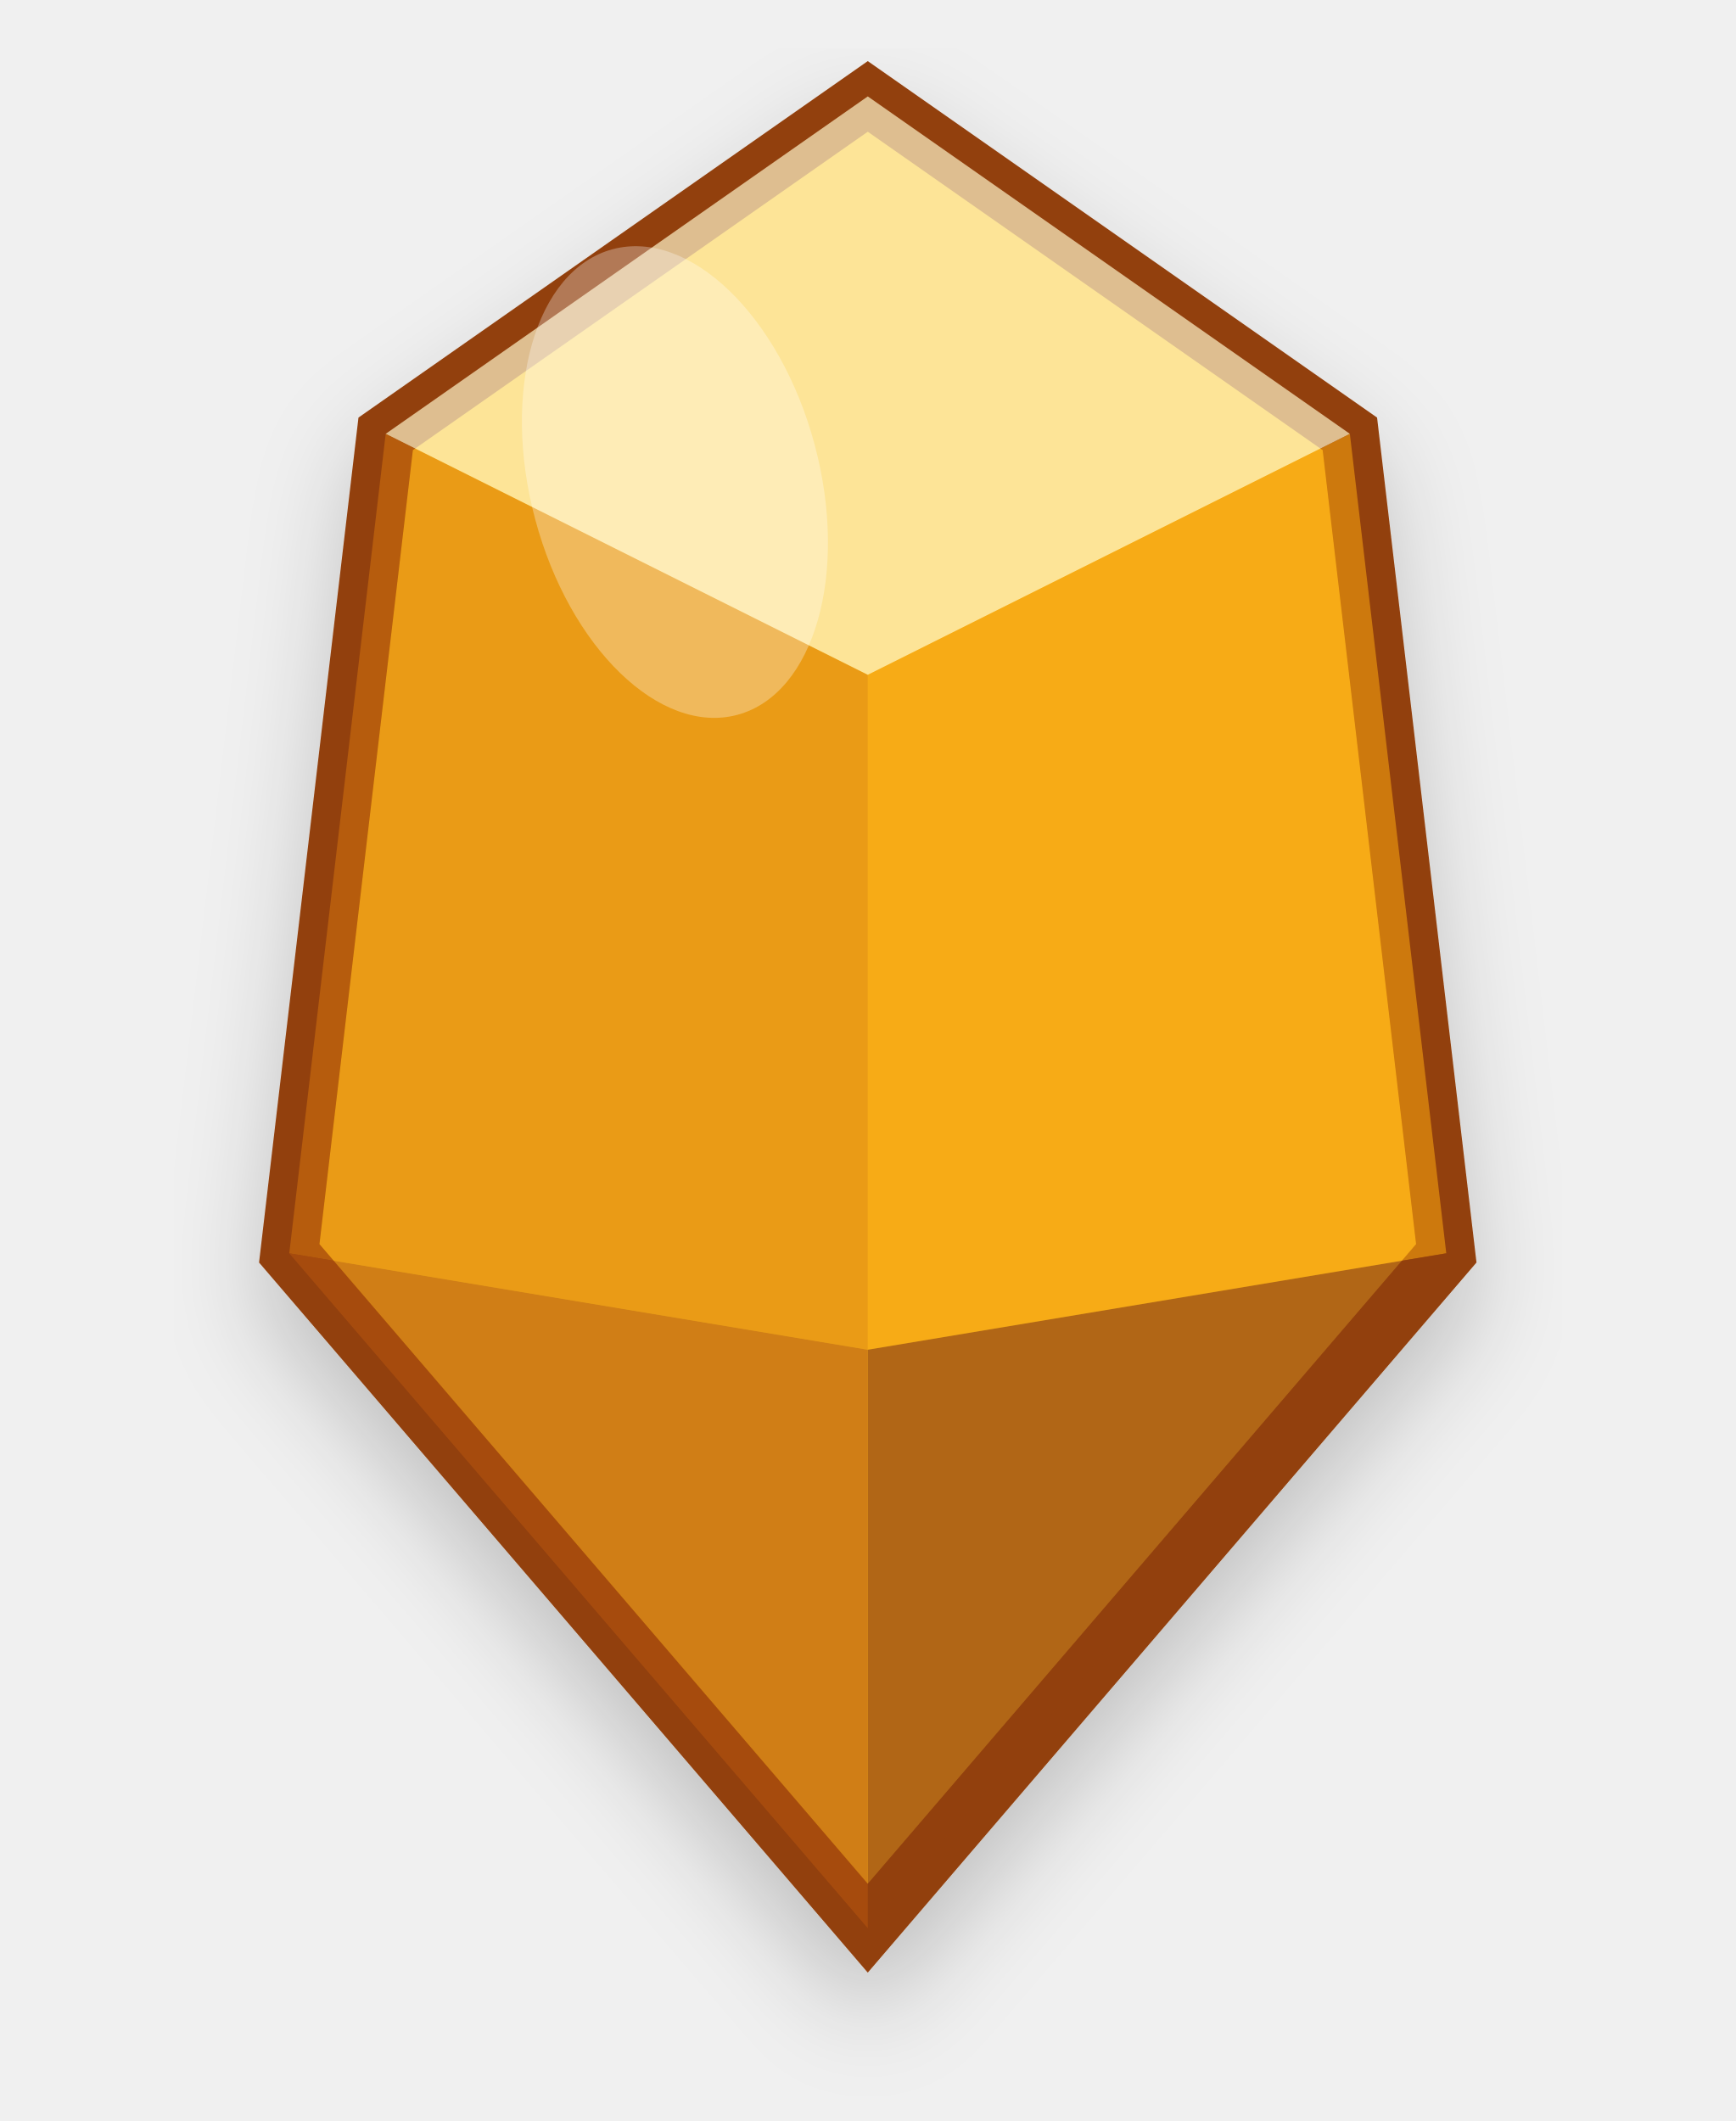
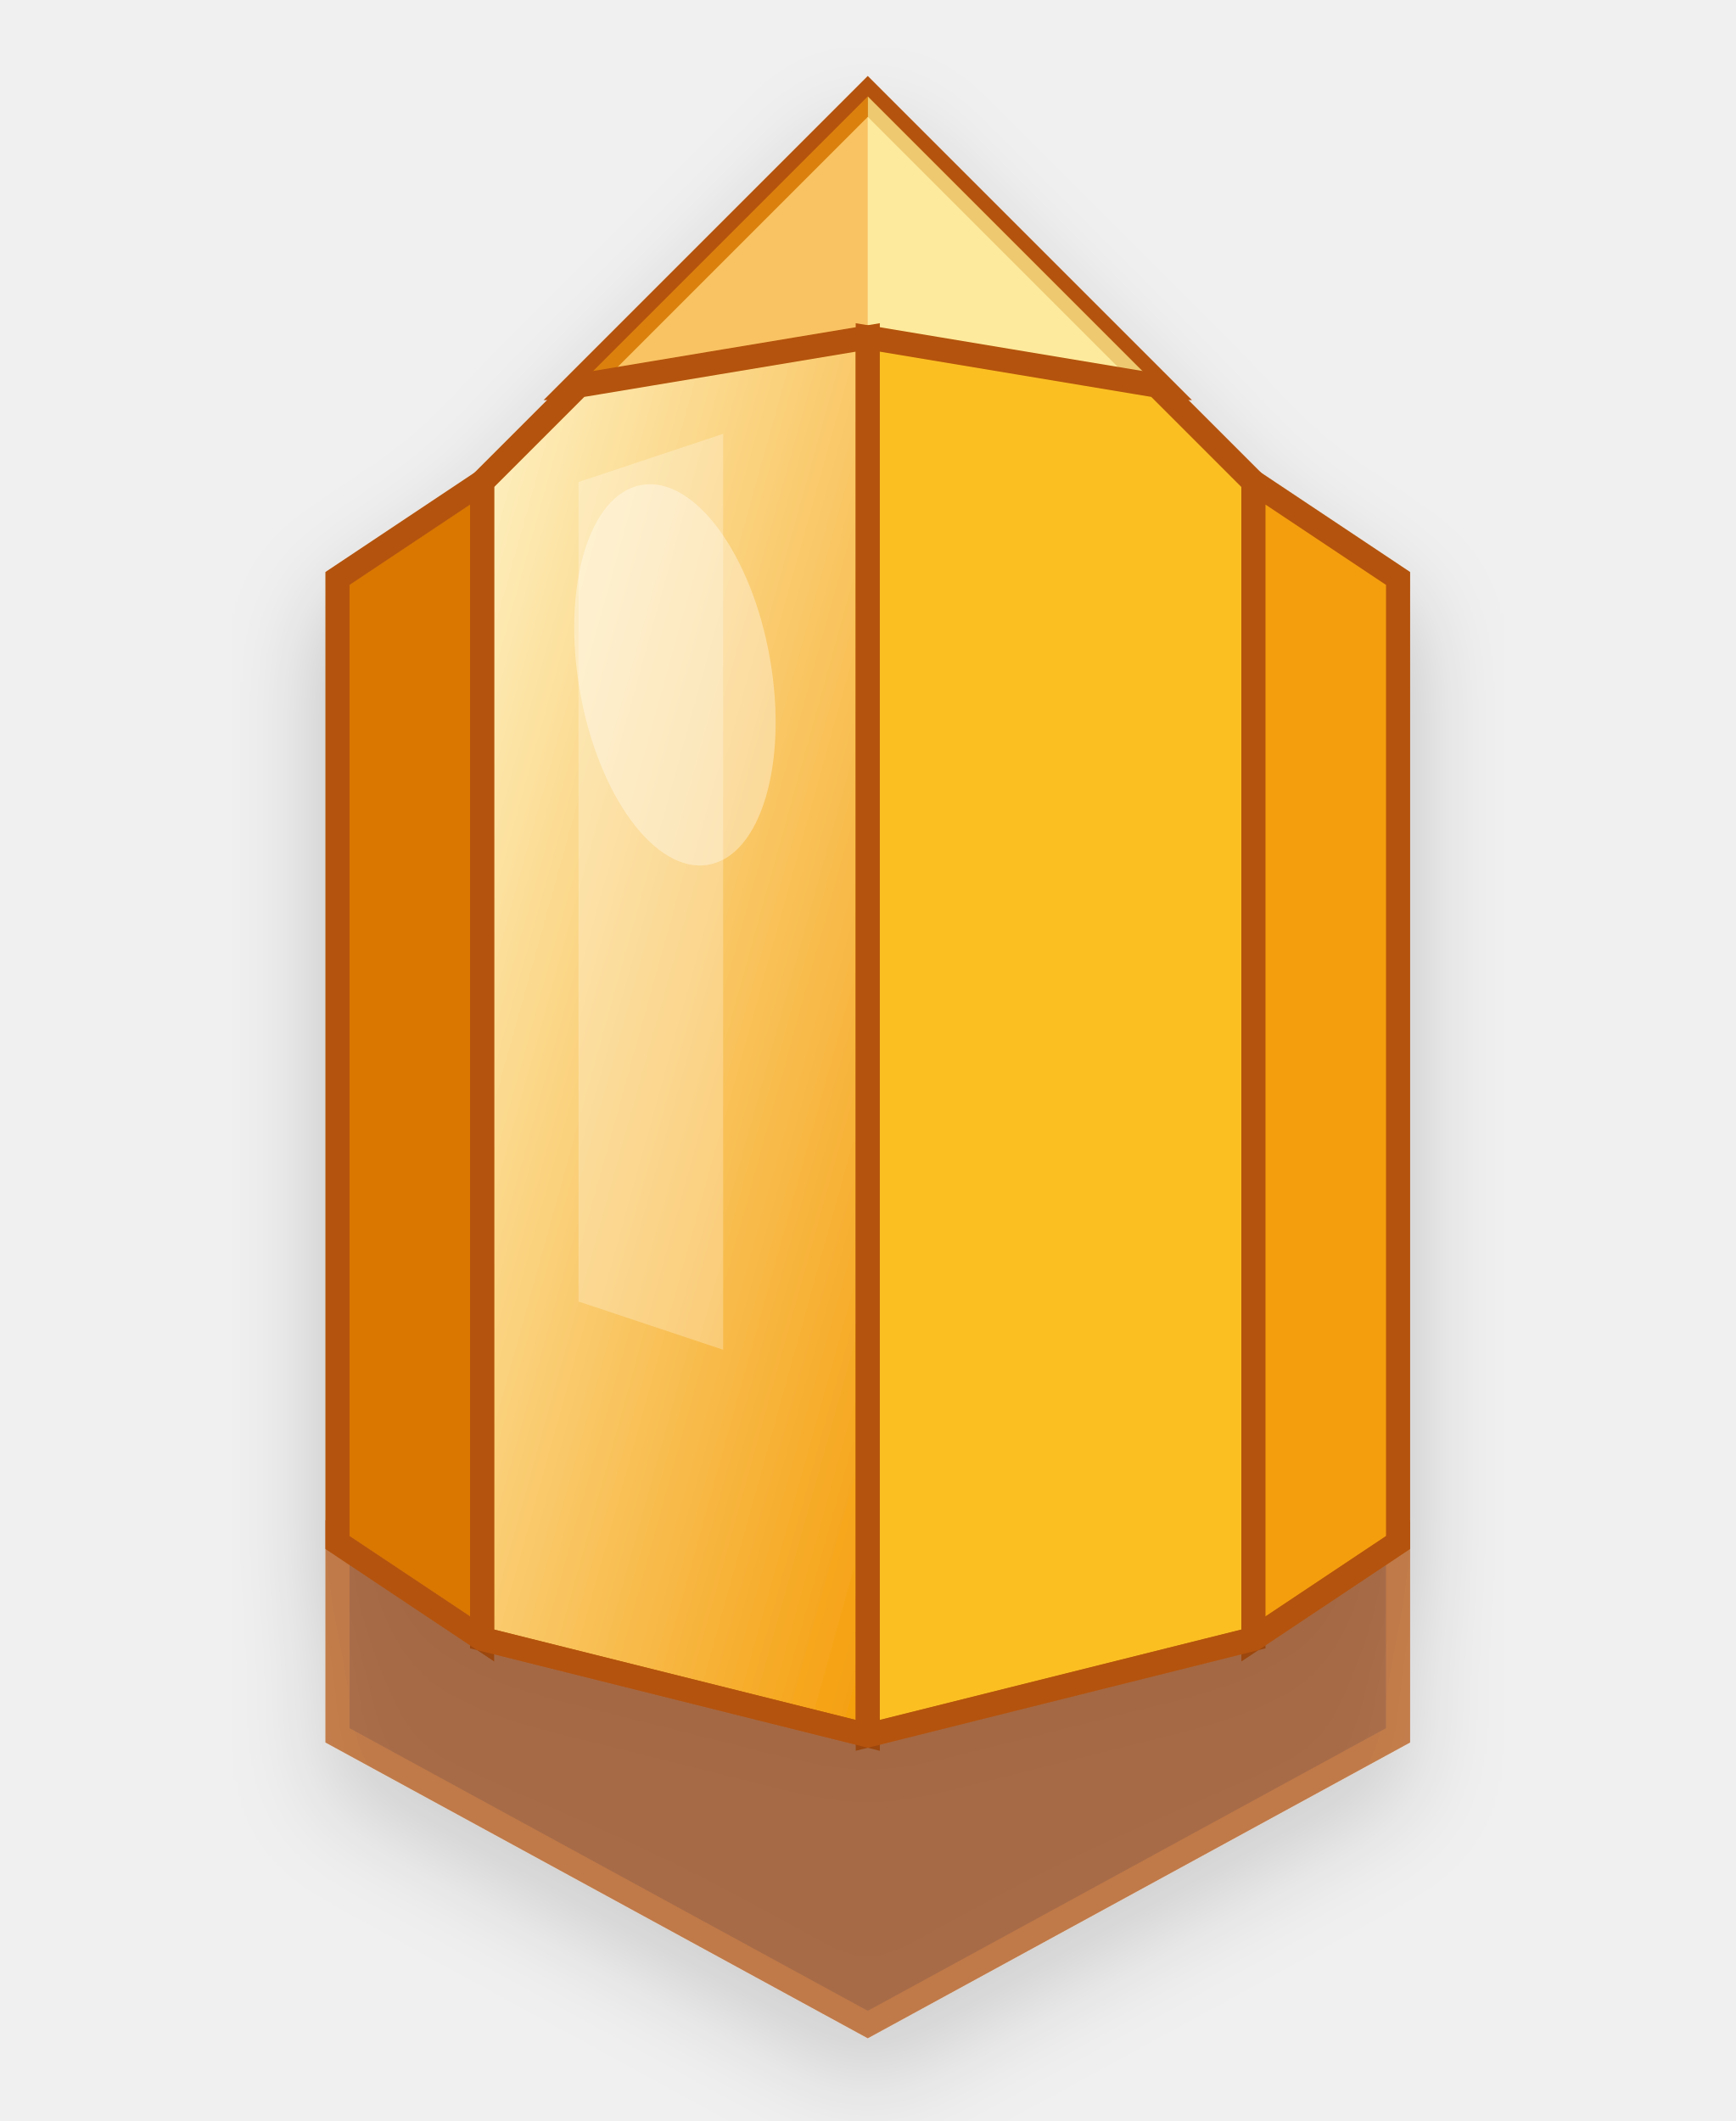
<svg xmlns="http://www.w3.org/2000/svg" viewBox="0 0 36 44" width="36" height="44">
  <defs>
    <filter id="shadow">
      <feDropShadow dx="0" dy="1" stdDeviation="1" flood-color="#00000033" />
    </filter>
+     <linearGradient id="tg" x1="0" y1="0" x2="1" y2="1">
+       <stop offset="0%" stop-color="#fef3c7" />
+       <stop offset="100%" stop-color="#f59e0b" />
+     </linearGradient>
  </defs>
  <g filter="url(#shadow)">
-     <polygon points="18,2 28,9 30,26 18,40 6,26 8,9" fill="#fbbf24" stroke="#92400e" stroke-width="1.2" />
-     <polygon points="18,2 28,9 18,14 8,9" fill="#fef3c7" opacity="0.7" />
-     <polygon points="18,14 28,9 30,26 18,28" fill="#f59e0b" opacity="0.6" />
-     <polygon points="18,14 8,9 6,26 18,28" fill="#d97706" opacity="0.5" />
-     <polygon points="18,28 30,26 18,40" fill="#92400e" opacity="0.7" />
-     <polygon points="18,28 6,26 18,40" fill="#b45309" opacity="0.6" />
-     <ellipse cx="14" cy="10" rx="3" ry="5" fill="white" opacity="0.3" transform="rotate(-15 14 10)" />
+     <polygon points="18,2 24,8 24,8 12,8" fill="#fef9e7" stroke="#b45309" stroke-width="0.6" />
+     <polygon points="18,2 24,8 26,10 18,7" fill="#fde68a" opacity="0.8" />
+     <polygon points="18,2 12,8 10,10 18,7" fill="#f59e0b" opacity="0.6" />
+     <polygon points="10,10 12,8 18,7 18,36 10,34" fill="url(#tg)" stroke="#b45309" stroke-width="0.5" />
+     <polygon points="26,10 24,8 18,7 18,36 26,34" fill="#fbbf24" stroke="#b45309" stroke-width="0.5" />
+     <polygon points="10,10 7,12 7,32 10,34" fill="#d97706" stroke="#b45309" stroke-width="0.5" />
+     <polygon points="26,10 29,12 29,32 26,34" fill="#f59e0b" stroke="#b45309" stroke-width="0.5" />
+     <polygon points="7,32 10,34 18,36 26,34 29,32 29,36 18,42 7,36" fill="#92400e" stroke="#b45309" stroke-width="0.5" opacity="0.7" />
+     <polygon points="12,10 15,9 15,28 12,27" fill="white" opacity="0.25" />
+     <ellipse cx="14" cy="14" rx="2" ry="4" fill="white" opacity="0.35" transform="rotate(-10 14 14)" />
  </g>
</svg>
